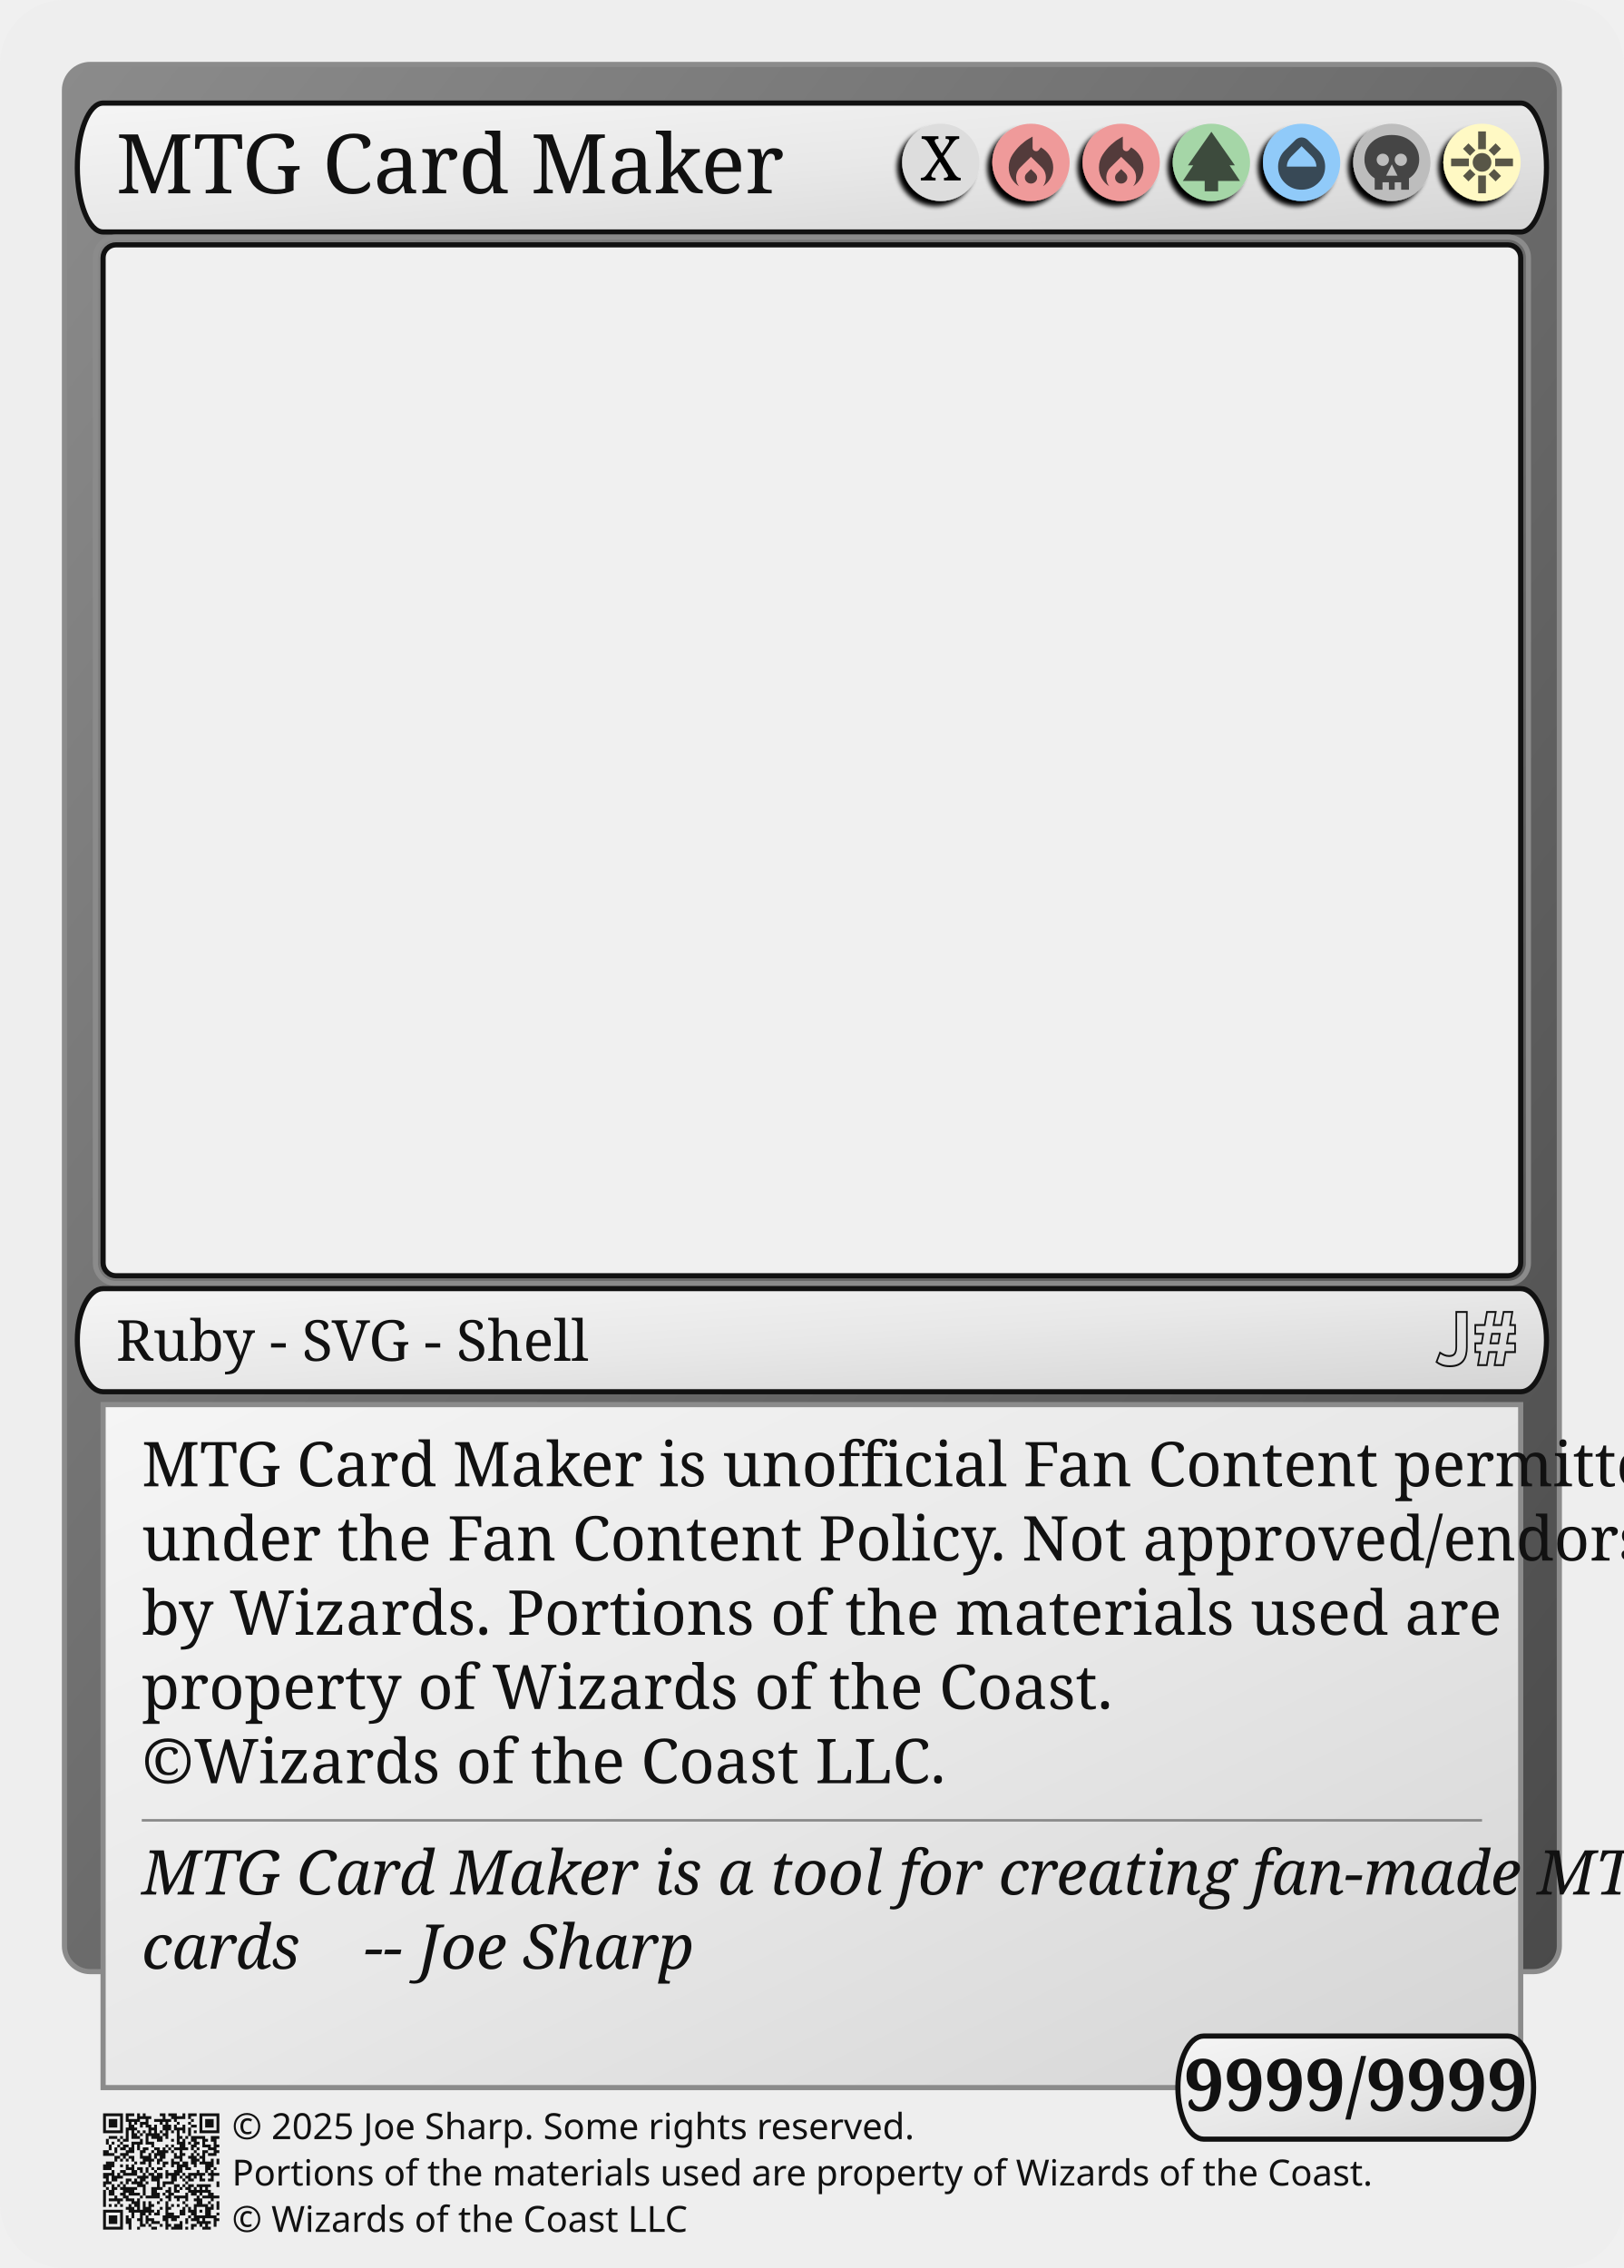
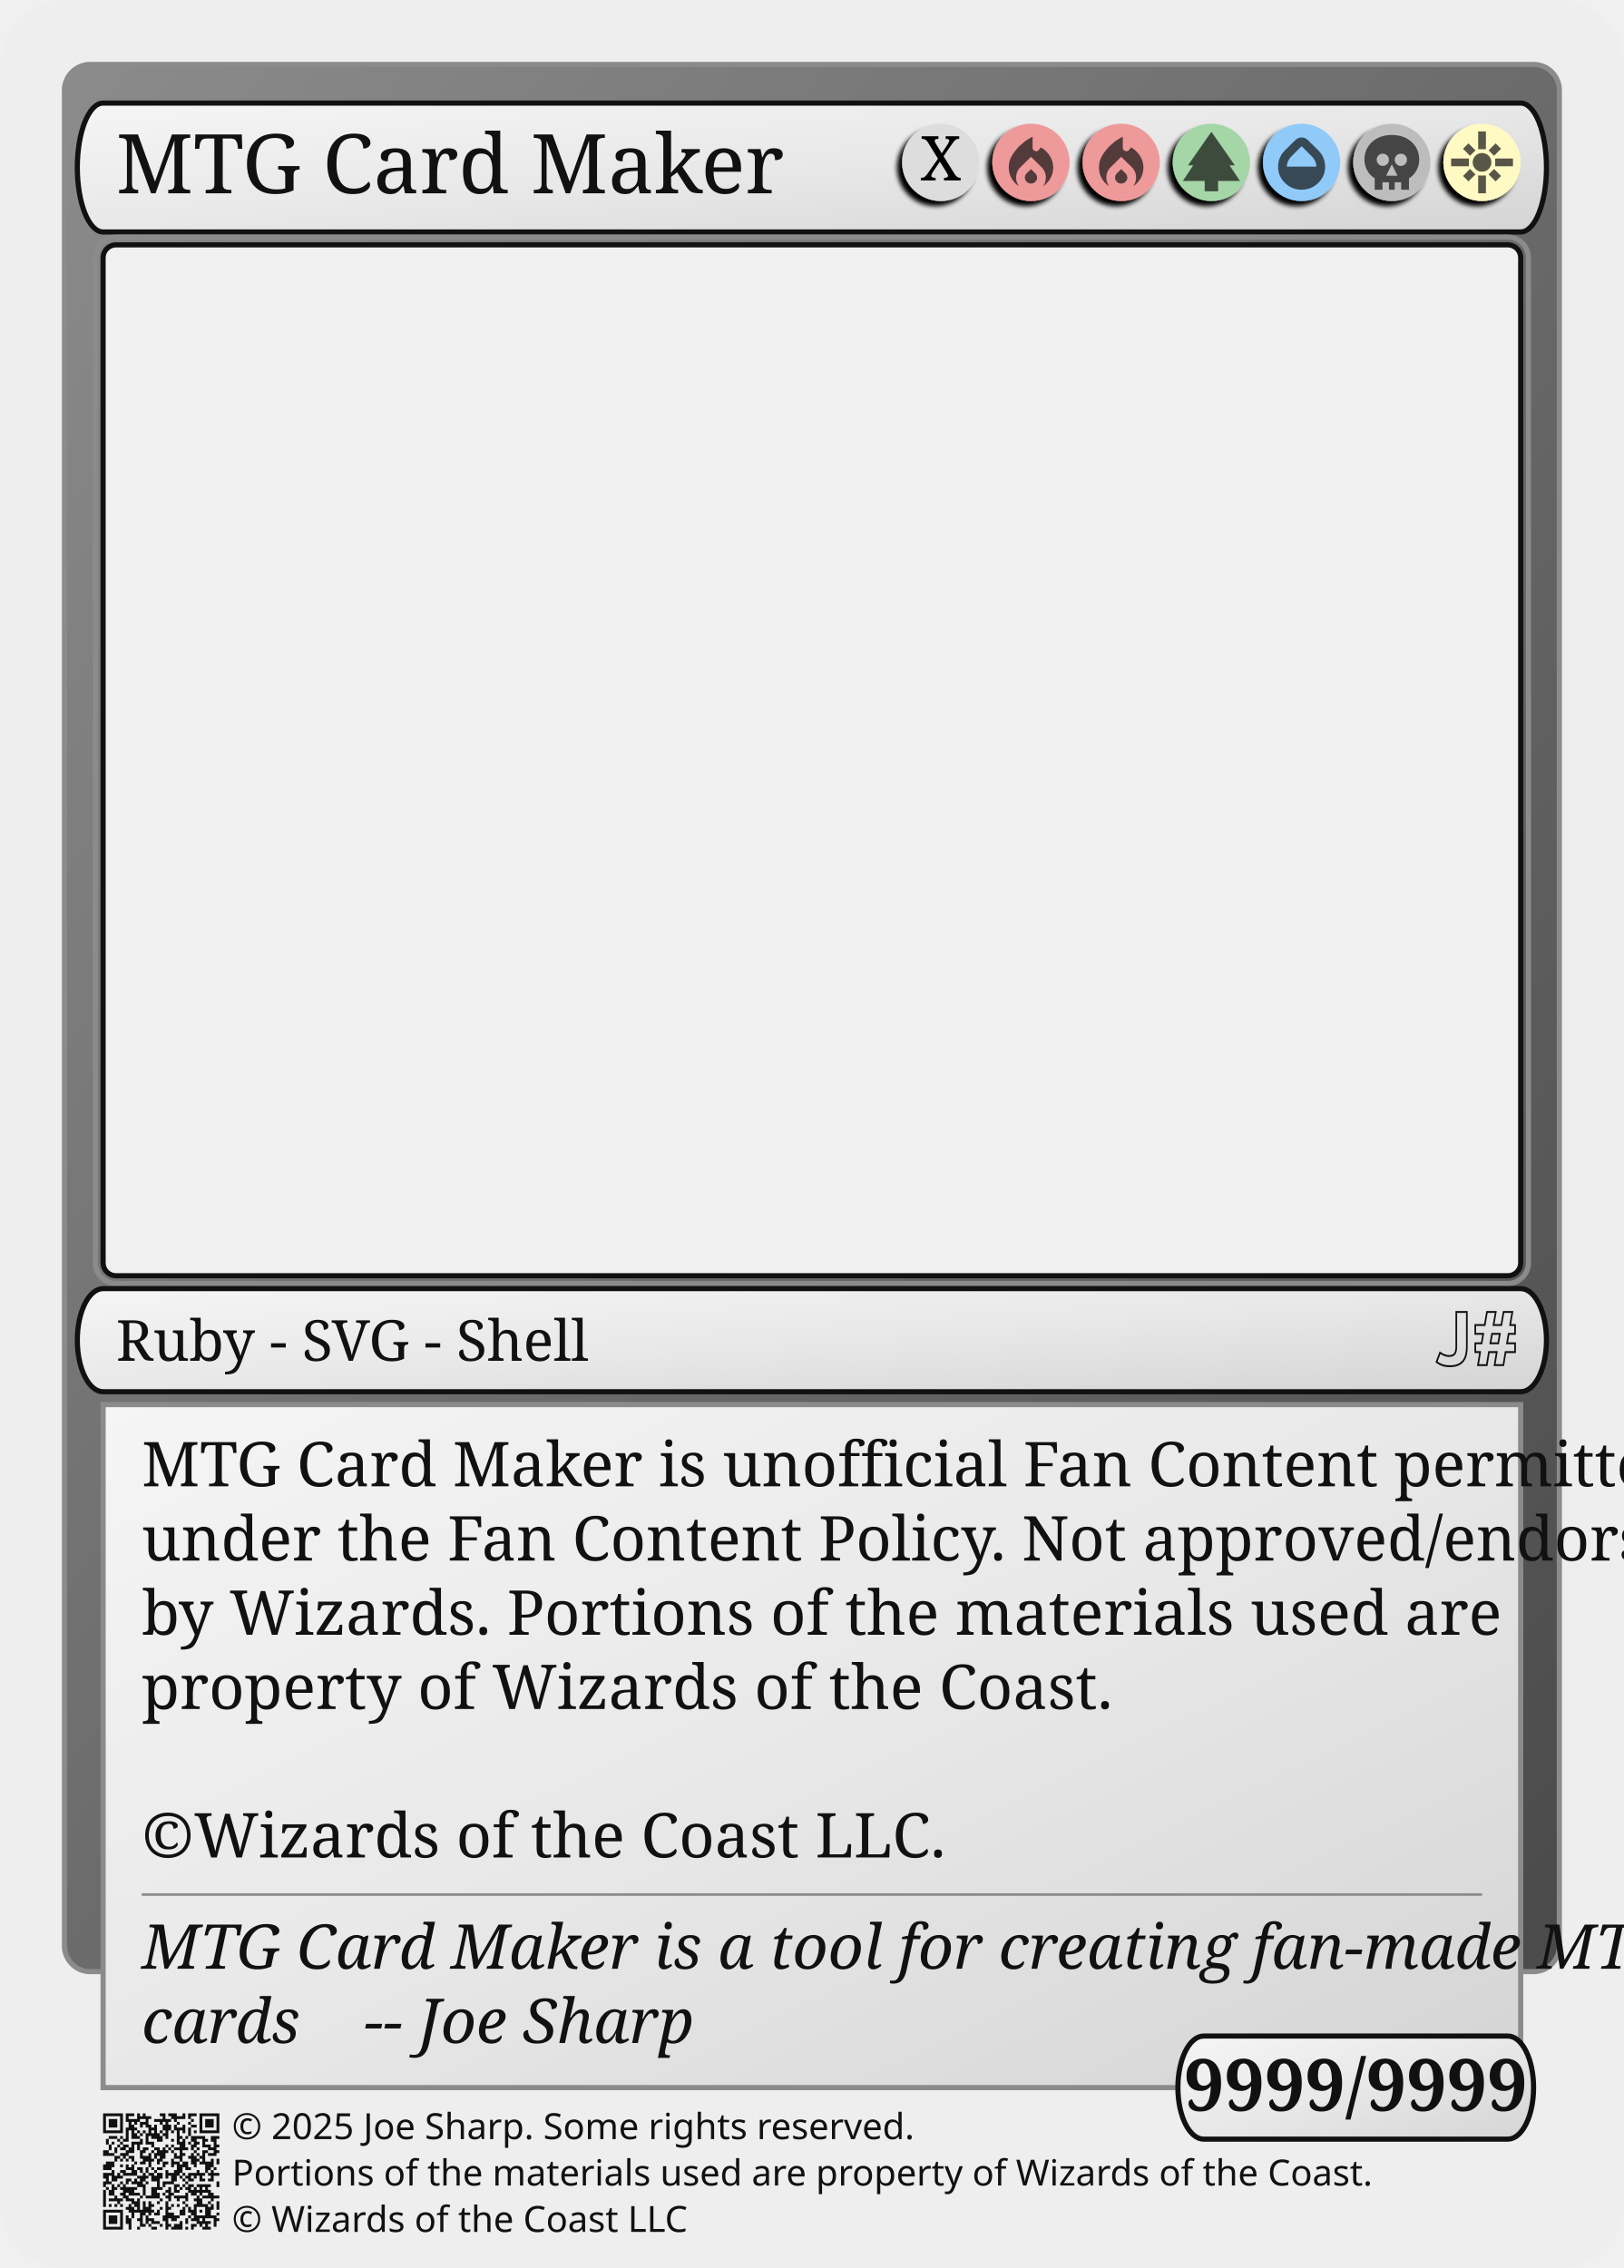
<svg xmlns="http://www.w3.org/2000/svg" width="630" height="880">
  <style>
@font-face {
  font-family: 'Goudy Mediaeval DemiBold';
  src: url('fonts/Goudy Mediaeval DemiBold.ttf') format('truetype');
  font-weight: normal;
  font-style: normal;
}

</style>
  <style>
/* Font Classes */
.card-name {
  font-family: 'Goudy Mediaeval DemiBold', serif;
  font-weight: normal;
  font-style: normal;
}

.card-type {
  font-family: 'Goudy Mediaeval DemiBold', serif;
  font-weight: normal;
  font-style: normal;
}

.card-rules-text {
  font-family: serif;
  font-weight: normal;
  font-style: normal;
}

.card-flavor-text {
  font-family: serif;
  font-weight: normal;
  font-style: italic;
}

.card-power-toughness {
  font-family: serif;
  font-weight: bold;
  font-style: normal;
}

.card-copyright {
  font-family: sans-serif;
  font-weight: normal;
  font-style: normal;
}

.mana-cost-text {
  font-family: serif;
  font-weight: normal;
  font-style: normal;
}

.mana-cost-text-large {
  font-family: serif;
  font-weight: semibold;
  font-style: normal;
}

</style>
  <defs>
    <mask id="artWindowMask">
      <rect x="0" y="0" width="100%" height="100%" fill="#FFF" />
      <rect x="40" y="95" width="550" height="400" fill="#000" rx="5" ry="5" />
    </mask>
  </defs>
  <rect x="0" y="0" width="630" height="880" fill="#EEE" rx="25" ry="25" mask="url(#artWindowMask)" />
  <path fill="#111" transform="translate(40,820) scale(1.1)" d="M0 0h7v7h-7zM8 0h3v1h-2v1h3v-2h1v1h1v-1h1v1h2v1h-1v2h1v1h1v-1h1v3h1v-1h1v-2h-1v-1h-2v-1h3v-1h-1v-1h2v2h2v-1h-1v-1h3v1h2v-1h1v2h-3v1h-1v-1h-1v1h-1v1h1v2h-1v3h-1v-1h-1v-1h-1v1h1v2h-2v-1h-2v-1h-1v2h2v2h-1v-1h-2v-4h-1v-1h1v1h1v-2h-1v-1h-1v1h-1v-2h-1v1h-1v-1h-1v1h1v1h1v1h-1v1h1v-1h1v1h-1v1h1v-1h1v1h-1v1h-3v-3h-1v4h-2v-1h-1v-1h1v1h1v-4h1v-2h-1zM30 0h3v1h-2v1h-1zM34 0h7v7h-7zM1 1v5h5v-5zM35 1v5h5v-5zM2 2h3v3h-3zM13 2v1h2v-1zM31 2h1v1h-1zM36 2h3v3h-3zM21 3v1h1v-1zM26 3h1v1h-1zM30 3h1v1h-1zM25 4h1v1h2v-1h1v3h-1v-1h-1v2h1v1h-1v1h1v-1h1v-1h1v-3h1v-1h2v1h-2v3h-1v1h-1v3h1v1h-2v1h1v1h-1v2h-1v-1h-2v-2h-1v-1h-1v-1h-1v-1h1v1h1v-1h1v1h-1v1h1v-1h2v-1h-1v-5h-1zM17 6v1h1v-1zM21 6v1h1v-1zM24 6h1v1h-1zM32 6h1v1h-1zM2 8h3v1h-3zM31 8h5v1h1v1h-1v1h2v1h1v-2h-1v-2h3v1h-1v2h1v1h-1v1h1v1h-1v1h-3v-1h-1v3h2v-1h1v3h-1v1h-1v1h-1v-3h-2v-1h-1v2h-1v-1h-1v-2h-1v-1h1v-1h1v-1h-1v-2h-1v-1h1zM1 9h1v2h-1zM5 9h1v1h-1zM13 9h1v2h-1v2h-1v-2h-1v3h-2v1h-1v1h-1v-1h-1v-1h2v-1h-2v-1h-1v-1h1v-1h1v1h-1v1h1v-1h2v1h-1v1h1v-1h1v-2h3zM24 9h1v1h-1zM33 9v1h1v1h-1v1h-1v1h1v-1h1v1h-1v1h-1v1h1v-1h1v1h-1v1h1v-1h1v-2h2v-1h-2v-3zM3 10h1v1h-1zM31 10v1h1v-1zM2 11h1v2h-1zM4 12h1v2h-1zM14 12h2v1h-1v1h-1v1h2v-1h1v-1h1v-1h2v1h1v-1h1v1h1v1h-1v2h-1v1h-1v1h-1v-2h-1v-2h-1v2h1v1h-1v2h-1v-2h-1v1h-2v-1h1v-1h-1v-3h1zM0 13h2v1h2v1h-4zM18 13v1h1v-1zM25 13v1h1v1h1v-2zM37 13v1h2v-1zM4 15h2v1h-1v1h-1zM9 15h2v2h-1v-1h-1zM19 15v1h1v-1zM6 16h1v1h-1zM8 16h1v1h-1zM24 16h1v1h2v1h1v-1h2v2h1v1h-2v-1h-1v2h-1v1h-1v2h-1v1h-3v1h-1v-2h3v-2h-1v1h-1v-3h1v1h2v-1h1v-2h-1v1h-1zM34 16v1h1v-1zM40 16h1v2h-1zM1 17h3v2h-1v1h-3v-2h1zM11 17h1v1h-1zM21 17h2v1h-1v1h-1zM6 18h1v1h-1zM8 18h1v1h1v-1h1v2h1v-1h2v2h-1v-1h-1v2h-5v-1h-1v-1h2zM15 19h1v2h-1zM17 19h1v1h-1zM19 19h2v1h-2zM39 19h1v1h-1zM3 20h1v2h1v-1h1v1h1v1h-2v1h-2v-2h-1v2h1v1h-2v1h-1v-2h1v-1h-1v-2h3zM8 20v1h2v-1zM18 20h1v1h-1zM33 20h1v1h2v1h-1v1h1v1h-2v-2h-1v1h-1v-1h-1v1h1v1h-2v-1h-1v-1h-1v-1h1v1h1v-1h3zM38 20h1v1h2v1h-2v2h-2v-1h1v-1h-1v-1h1zM14 21h1v1h1v-1h2v1h1v-1h2v2h-1v3h1v1h-2v1h1v2h-5v-1h-1v-3h-2v-1h-2v-1h-1v1h-1v-2h2v1h1v-1h1v-1h2zM16 22v1h-1v1h-1v1h1v-1h1v1h-1v4h2v-3h2v-2h-2v-2zM27 22h1v1h-1zM12 23v1h1v-1zM28 23h1v1h-1zM6 24h1v1h-1zM29 24h1v1h-1zM40 24h1v2h-1zM3 25h1v1h1v-1h1v1h-1v1h-1v2h-2v-2h-1v-1h1v1h1zM7 25h1v1h4v1h-1v1h2v1h-4v-1h-1v1h1v1h2v1h1v-1h1v-1h1v1h-1v4h1v-3h1v2h1v-2h1v1h1v1h-1v1h1v1h-1v1h-1v-1h-1v1h-1v3h1v-3h1v1h2v1h2v1h-3v-1h-1v1h-1v1h-2v-2h-1v-1h1v-2h-2v2h-1v-2h-1v-1h-1v-1h1v-1h1v-1h-2v-1h-1v-1h-1v-1h1v-1h-1v-1h1zM25 25h2v1h-1v1h1v-1h1v-1h1v1h-1v1h-1v1h-2zM30 25h2v1h-1v1h1v-1h1v-1h5v1h-1v1h1v1h1v1h2v1h-2v1h-1v-1h-3v-1h-1v-1h-1v1h-2v-1h-1v-1h-1v-1h1zM23 26h1v2h1v1h-1v2h-1v-1h-1v-1h-1v-1h1v-1h1zM33 26v1h1v-1zM35 26v1h1v-1zM0 27h1v6h-1zM22 28v1h1v-1zM29 28h1v3h-1v-1h-2v1h-1v-1h-1v-1h4zM35 28v1h2v-1zM4 29h1v1h2v1h-1v1h-1v-1h-3v-1h2zM33 29h1v1h1v2h2v-1h1v1h-1v1h1v-1h1v2h-1v2h2v-1h1v1h-1v1h1v1h-1v2h-1v-3h-3v1h2v1h-1v1h1v1h-3v-1h-1v-1h-1v-1h-2v-1h-1v-1h1v-1h-1v-2h-1v-1h-1v-1h1v1h1v1h1v1h1v-2h1v-1h-1v-1h1zM20 30h1v1h-1zM19 31h1v1h-1zM22 31h1v2h1v-1h1v1h-1v1h-1v1h2v1h2v-2h1v-1h1v3h-2v1h-1v1h-2v-1h-1v2h1v1h-1v1h-1v-3h-1v-2h1zM40 31h1v3h-1zM2 32h1v1h-1zM4 32h1v1h-1zM6 32h1v1h-1zM10 32v1h1v-1zM26 32h1v1h-1zM11 33v1h1v-1zM20 33h1v1h-1zM33 33v3h3v-3zM0 34h7v7h-7zM19 34h1v2h-2v-1h1zM34 34h1v1h-1zM1 35v5h5v-5zM2 36h3v3h-3zM8 36h1v1h1v4h-1v-2h-1zM31 36v1h1v-1zM29 37h1v2h-1zM34 37v1h1v-1zM27 38h1v3h-4v-1h1v-1h2zM16 39h1v1h-1zM20 39h1v1h-1zM31 39h2v1h-1v1h-1zM35 39v1h1v-1zM12 40h1v1h-1zM17 40h2v1h-2zM29 40h1v1h-1z" />
  <text x="90" y="830" fill="#111" font-size="14" text-anchor="start" class="card-copyright">
© 2025 Joe Sharp. Some rights reserved.
</text>
  <text x="90" y="848" fill="#111" font-size="14" text-anchor="start" class="card-copyright">
Portions of the materials used are property of Wizards of the Coast.
</text>
  <text x="90" y="866" fill="#111" font-size="14" text-anchor="start" class="card-copyright">
© Wizards of the Coast LLC
</text>
  <defs>
    <linearGradient id="colorless_card_gradient" x1="0%" y1="0%" x2="100%" y2="100%">
      <stop offset="0%" stop-color="#3D3D3D" />
      <stop offset="50%" stop-color="#111" />
      <stop offset="100%" stop-color="#1A1A1A" />
    </linearGradient>
    <linearGradient id="colorless_frame_gradient" x1="0%" y1="0%" x2="100%" y2="100%">
      <stop offset="0%" stop-color="#8B8B8B" />
      <stop offset="50%" stop-color="#6B6B6B" />
      <stop offset="100%" stop-color="#4A4A4A" />
    </linearGradient>
    <linearGradient id="colorless_name_gradient" x1="0%" y1="0%" x2="100%" y2="100%">
      <stop offset="0%" stop-color="#F5F5F5" />
      <stop offset="50%" stop-color="#E8E8E8" />
      <stop offset="100%" stop-color="#D4D4D4" />
    </linearGradient>
    <linearGradient id="colorless_text_box_gradient" x1="0%" y1="0%" x2="100%" y2="100%">
      <stop offset="0%" stop-color="#F5F5F5" />
      <stop offset="50%" stop-color="#E8E8E8" />
      <stop offset="100%" stop-color="#D4D4D4" />
    </linearGradient>
    <linearGradient id="colorless_metallic_highlight_gradient" x1="0%" y1="0%" x2="100%" y2="100%">
      <stop offset="0%" stop-color="#8B8B8B" stop-opacity="0.6" />
      <stop offset="20%" stop-color="#E0E0E0" stop-opacity="0.9" />
      <stop offset="38%" stop-color="#FFFFFF" stop-opacity="1.0" />
      <stop offset="42%" stop-color="#E0E0E0" stop-opacity="0.7" />
      <stop offset="62%" stop-color="#8B8B8B" stop-opacity="0.5" />
      <stop offset="73%" stop-color="#FFFFFF" stop-opacity="0.8" />
      <stop offset="80%" stop-color="#E0E0E0" stop-opacity="0.6" />
      <stop offset="100%" stop-color="#8B8B8B" stop-opacity="0.4" />
    </linearGradient>
    <radialGradient id="colorless_metallic_shadow_gradient" cx="50%" cy="50%" r="70%">
      <stop offset="0%" stop-color="#B0B0B0" stop-opacity="0.3" />
      <stop offset="50%" stop-color="#8B8B8B" stop-opacity="0.5" />
      <stop offset="100%" stop-color="#6B6B6B" stop-opacity="0.7" />
    </radialGradient>
    <pattern id="colorless_metallic_pattern" x="0" y="0" width="20" height="20" patternUnits="userSpaceOnUse">
      <line x1="0" y1="0" x2="20" y2="20" stroke="#F5F5F5" stroke-width="0.5" opacity="0.3" />
      <line x1="20" y1="0" x2="0" y2="20" stroke="#B0B0B0" stroke-width="0.5" opacity="0.2" />
      <circle cx="5" cy="5" r="0.5" fill="#F5F5F5" opacity="0.6" />
      <circle cx="15" cy="15" r="0.5" fill="#F5F5F5" opacity="0.6" />
      <circle cx="10" cy="10" r="0.3" fill="#B0B0B0" opacity="0.4" />
    </pattern>
  </defs>
  <rect x="25" y="25" width="580" height="740" fill="url(#colorless_frame_gradient)" stroke="#8B8B8B" stroke-width="2" rx="10" ry="10" mask="url(#artWindowMask)" />
  <defs>
    <linearGradient id="colorless_card_gradient" x1="0%" y1="0%" x2="100%" y2="100%">
      <stop offset="0%" stop-color="#3D3D3D" />
      <stop offset="50%" stop-color="#111" />
      <stop offset="100%" stop-color="#1A1A1A" />
    </linearGradient>
    <linearGradient id="colorless_frame_gradient" x1="0%" y1="0%" x2="100%" y2="100%">
      <stop offset="0%" stop-color="#8B8B8B" />
      <stop offset="50%" stop-color="#6B6B6B" />
      <stop offset="100%" stop-color="#4A4A4A" />
    </linearGradient>
    <linearGradient id="colorless_name_gradient" x1="0%" y1="0%" x2="100%" y2="100%">
      <stop offset="0%" stop-color="#F5F5F5" />
      <stop offset="50%" stop-color="#E8E8E8" />
      <stop offset="100%" stop-color="#D4D4D4" />
    </linearGradient>
    <linearGradient id="colorless_text_box_gradient" x1="0%" y1="0%" x2="100%" y2="100%">
      <stop offset="0%" stop-color="#F5F5F5" />
      <stop offset="50%" stop-color="#E8E8E8" />
      <stop offset="100%" stop-color="#D4D4D4" />
    </linearGradient>
    <linearGradient id="colorless_metallic_highlight_gradient" x1="0%" y1="0%" x2="100%" y2="100%">
      <stop offset="0%" stop-color="#8B8B8B" stop-opacity="0.6" />
      <stop offset="20%" stop-color="#E0E0E0" stop-opacity="0.9" />
      <stop offset="38%" stop-color="#FFFFFF" stop-opacity="1.0" />
      <stop offset="42%" stop-color="#E0E0E0" stop-opacity="0.7" />
      <stop offset="62%" stop-color="#8B8B8B" stop-opacity="0.5" />
      <stop offset="73%" stop-color="#FFFFFF" stop-opacity="0.8" />
      <stop offset="80%" stop-color="#E0E0E0" stop-opacity="0.6" />
      <stop offset="100%" stop-color="#8B8B8B" stop-opacity="0.4" />
    </linearGradient>
    <radialGradient id="colorless_metallic_shadow_gradient" cx="50%" cy="50%" r="70%">
      <stop offset="0%" stop-color="#B0B0B0" stop-opacity="0.3" />
      <stop offset="50%" stop-color="#8B8B8B" stop-opacity="0.5" />
      <stop offset="100%" stop-color="#6B6B6B" stop-opacity="0.7" />
    </radialGradient>
    <pattern id="colorless_metallic_pattern" x="0" y="0" width="20" height="20" patternUnits="userSpaceOnUse">
      <line x1="0" y1="0" x2="20" y2="20" stroke="#F5F5F5" stroke-width="0.5" opacity="0.3" />
      <line x1="20" y1="0" x2="0" y2="20" stroke="#B0B0B0" stroke-width="0.5" opacity="0.2" />
      <circle cx="5" cy="5" r="0.5" fill="#F5F5F5" opacity="0.6" />
      <circle cx="15" cy="15" r="0.5" fill="#F5F5F5" opacity="0.6" />
      <circle cx="10" cy="10" r="0.3" fill="#B0B0B0" opacity="0.4" />
    </pattern>
  </defs>
  <g>
    <rect x="30" y="40" width="570" height="50" fill="url(#colorless_name_gradient)" stroke="#111" stroke-width="2" rx="10" ry="25" mask="url(#)" />
    <text x="45" y="75" fill="#111" font-size="32" class="card-name">
MTG Card Maker
</text>
    <g transform="translate(365, 63)">
      <defs>
        <filter id="mana-cost-drop-shadow" x="-50%" y="-50%" width="200%" height="200%">
          <feDropShadow dx="-2" dy="2" stdDeviation="1" flood-color="black" flood-opacity="1.0" />
        </filter>
      </defs>
      <g filter="url(#mana-cost-drop-shadow)">
        <circle cx="0" cy="0" r="15" fill="#DDD" />
        <text x="0" y="7" fill="#000" text-anchor="middle" font-weight="normal" font-size="24" font-family="serif">X</text>
        <circle cx="35" cy="0" r="15" fill="#EF9A9A" />
        <g transform="translate(23, -12)" opacity="0.7">
          <svg height="24px" viewBox="0 -960 960 960" width="24px" fill="#111">
            <path d="M135-399.89Q135-511 193-599.5q58-88.5 126.77-151.17 68.78-62.67 127-96L505-880v172q0 25.74 17.25 40.37Q539.49-653 560.78-653q11.22 0 22.23-4.7T603-674l31-39q87 51 139 134t52 178.52q0 92.88-43.5 169.18Q738-155 666-110q22.19-27.84 33.6-61.77Q711-205.71 711-243.5q0-47.5-16.98-88.49-16.99-41-50.56-73.9L480-566 318-406q-34 32-51.5 73.54-17.5 41.54-17.5 88.73 0 37.73 11.4 71.77Q271.81-137.93 294-110q-72-45-115.5-121.45Q135-307.89 135-399.89ZM480-375l67.67 66.42Q561-294 568-277.86q7 16.13 7 33.86 0 38.3-28.44 65.65Q518.11-151 479.76-151q-38.34 0-66.55-27.35Q385-205.7 385-244q0-19 6.93-34.83Q398.86-294.67 412-308l68-67Z" />
          </svg>
        </g>
        <circle cx="70" cy="0" r="15" fill="#EF9A9A" />
        <g transform="translate(58, -12)" opacity="0.7">
          <svg height="24px" viewBox="0 -960 960 960" width="24px" fill="#111">
            <path d="M135-399.89Q135-511 193-599.5q58-88.5 126.77-151.17 68.78-62.67 127-96L505-880v172q0 25.74 17.25 40.37Q539.49-653 560.78-653q11.22 0 22.23-4.7T603-674l31-39q87 51 139 134t52 178.52q0 92.88-43.5 169.18Q738-155 666-110q22.19-27.84 33.6-61.77Q711-205.71 711-243.5q0-47.5-16.98-88.49-16.99-41-50.56-73.9L480-566 318-406q-34 32-51.5 73.54-17.5 41.54-17.5 88.73 0 37.73 11.4 71.77Q271.81-137.93 294-110q-72-45-115.5-121.45Q135-307.89 135-399.89ZM480-375l67.67 66.42Q561-294 568-277.86q7 16.13 7 33.86 0 38.3-28.44 65.65Q518.11-151 479.76-151q-38.34 0-66.55-27.35Q385-205.7 385-244q0-19 6.93-34.83Q398.86-294.67 412-308l68-67Z" />
          </svg>
        </g>
        <circle cx="105" cy="0" r="15" fill="#A5D6A7" />
        <g transform="translate(93, -12)" opacity="0.7">
          <svg height="24px" viewBox="0 -960 960 960" width="24px" fill="#111">
            <path d="M584-31H376v-161H37l161-242h-82l364-521 364 521h-82l161 242H584v161Z" />
          </svg>
        </g>
        <circle cx="140" cy="0" r="15" fill="#90CAF9" />
        <g transform="translate(128, -12)" opacity="0.7">
          <svg height="24px" viewBox="0 -960 960 960" width="24px" fill="#111">
            <path d="M479-56q-150 0-257-104T115-414q0-71.79 28-137.89Q171-618 223-668l162-160q20-19 44.74-29 24.74-10 50.26-10t50.26 10Q555-847 575-828l162 160q52 50 80 116.11 28 66.1 28 137.89 0 150-107.5 254T479-56ZM251-414h458q0-44-18.5-85t-49.67-71.56L480-731 319.17-570.56Q288-540 269.5-498.93 251-457.86 251-414Z" />
          </svg>
        </g>
        <circle cx="175" cy="0" r="15" fill="#BDBDBD" />
        <g transform="translate(163, -12)" opacity="0.7">
          <svg height="24px" viewBox="0 -960 960 960" width="24px" fill="#111">
            <path d="M392-273h176l-88-176-88 176Zm-51.79-152q40.15 0 67.47-27.97T435-520.21q0-40.15-27.53-67.47T340.29-615q-39.65 0-67.47 27.53T245-520.29q0 39.65 27.97 67.47T340.21-425Zm280 0q40.15 0 67.47-27.97T715-520.21q0-40.15-27.53-67.47T620.29-615q-39.65 0-67.47 27.53T525-520.29q0 39.65 27.97 67.47T620.21-425ZM214-55v-178q-33-19-62-48.5t-50.5-67q-21.5-37.5-34-81T55-519.73Q55-690 174.09-797.5 293.19-905 480.33-905q187.15 0 305.91 107.5Q905-690 905-519.73q0 46.73-12.5 90.23-12.5 43.5-34 81t-50.5 67q-29 29.5-62 48.68V-55H625v-116H525v116h-90v-116H335v116H214Z" />
          </svg>
        </g>
        <circle cx="210" cy="0" r="15" fill="#FFF9C4" />
        <g transform="translate(198, -12)" opacity="0.7">
          <svg height="24px" viewBox="0 -960 960 960" width="24px" fill="#111">
            <path d="M-6-420v-120h282v120H-6Zm299-162L185-691l84-84 109 108-85 85Zm127-102v-282h120v282H420Zm247 102-85-85 109-108 84 84-108 109Zm17 162v-120h282v120H684Zm-203.71 85Q420-335 377.5-377.21q-42.5-42.2-42.5-102.5 0-60.29 42.21-102.79 42.2-42.5 102.5-42.5 60.29 0 102.79 42.21 42.5 42.2 42.5 102.5 0 60.29-42.21 102.79-42.2 42.5-102.5 42.5ZM691-185 582-293l85-85 108 109-84 84Zm-422 0-84-84 108-109 85 85-109 108ZM420 6v-282h120V6H420Z" />
          </svg>
        </g>
      </g>
    </g>
  </g>
  <g>
    <rect x="37" y="92" width="556" height="406" fill="none" stroke="#8B8B8B" stroke-width="2" rx="8" ry="8" />
    <rect x="40" y="95" width="550" height="400" fill="none" stroke="#111" stroke-width="2" rx="5" ry="5" />
  </g>
  <defs>
    <linearGradient id="colorless_card_gradient" x1="0%" y1="0%" x2="100%" y2="100%">
      <stop offset="0%" stop-color="#3D3D3D" />
      <stop offset="50%" stop-color="#111" />
      <stop offset="100%" stop-color="#1A1A1A" />
    </linearGradient>
    <linearGradient id="colorless_frame_gradient" x1="0%" y1="0%" x2="100%" y2="100%">
      <stop offset="0%" stop-color="#8B8B8B" />
      <stop offset="50%" stop-color="#6B6B6B" />
      <stop offset="100%" stop-color="#4A4A4A" />
    </linearGradient>
    <linearGradient id="colorless_name_gradient" x1="0%" y1="0%" x2="100%" y2="100%">
      <stop offset="0%" stop-color="#F5F5F5" />
      <stop offset="50%" stop-color="#E8E8E8" />
      <stop offset="100%" stop-color="#D4D4D4" />
    </linearGradient>
    <linearGradient id="colorless_text_box_gradient" x1="0%" y1="0%" x2="100%" y2="100%">
      <stop offset="0%" stop-color="#F5F5F5" />
      <stop offset="50%" stop-color="#E8E8E8" />
      <stop offset="100%" stop-color="#D4D4D4" />
    </linearGradient>
    <linearGradient id="colorless_metallic_highlight_gradient" x1="0%" y1="0%" x2="100%" y2="100%">
      <stop offset="0%" stop-color="#8B8B8B" stop-opacity="0.6" />
      <stop offset="20%" stop-color="#E0E0E0" stop-opacity="0.9" />
      <stop offset="38%" stop-color="#FFFFFF" stop-opacity="1.0" />
      <stop offset="42%" stop-color="#E0E0E0" stop-opacity="0.7" />
      <stop offset="62%" stop-color="#8B8B8B" stop-opacity="0.5" />
      <stop offset="73%" stop-color="#FFFFFF" stop-opacity="0.8" />
      <stop offset="80%" stop-color="#E0E0E0" stop-opacity="0.6" />
      <stop offset="100%" stop-color="#8B8B8B" stop-opacity="0.4" />
    </linearGradient>
    <radialGradient id="colorless_metallic_shadow_gradient" cx="50%" cy="50%" r="70%">
      <stop offset="0%" stop-color="#B0B0B0" stop-opacity="0.3" />
      <stop offset="50%" stop-color="#8B8B8B" stop-opacity="0.5" />
      <stop offset="100%" stop-color="#6B6B6B" stop-opacity="0.7" />
    </radialGradient>
    <pattern id="colorless_metallic_pattern" x="0" y="0" width="20" height="20" patternUnits="userSpaceOnUse">
      <line x1="0" y1="0" x2="20" y2="20" stroke="#F5F5F5" stroke-width="0.5" opacity="0.3" />
      <line x1="20" y1="0" x2="0" y2="20" stroke="#B0B0B0" stroke-width="0.5" opacity="0.2" />
      <circle cx="5" cy="5" r="0.5" fill="#F5F5F5" opacity="0.6" />
      <circle cx="15" cy="15" r="0.5" fill="#F5F5F5" opacity="0.6" />
      <circle cx="10" cy="10" r="0.3" fill="#B0B0B0" opacity="0.4" />
    </pattern>
  </defs>
  <g>
    <rect x="30" y="500" width="570" height="40" fill="url(#colorless_name_gradient)" stroke="#111" stroke-width="2" rx="10" ry="25" />
    <text x="45" y="528" fill="#111" font-size="22" class="card-type">
Ruby - SVG - Shell
</text>
    <path stroke-width="3" d="m 56.073,76.492 q 0,6.193 -1.457,11.657 -1.336,5.464 -4.857,9.593 -3.4,4.007 -9.35,6.436 -5.828,2.307 -14.814,2.307 -8.257,0 -14.207,-1.943 -5.95,-2.064 -9.836,-4.736 L 7.867,85.114 q 3.521,2.064 7.528,3.643 4.007,1.579 8.743,1.579 6.921,0 9.957,-3.4 Q 37.131,83.535 37.131,75.521 V 20.636 H 56.073 Z M 104.037,41.278 h 14.086 l 4.007,-20.643 h 15.786 l -4.007,20.643 h 8.864 v 13.964 h -11.536 l -2.914,14.936 h 14.45 V 84.142 H 125.651 l -3.886,20.643 H 105.98 L 109.865,84.142 H 95.78 l -3.886,20.643 H 76.109 L 79.994,84.142 H 71.252 V 70.178 H 82.666 L 85.58,55.243 H 71.252 V 41.278 h 17 l 4.007,-20.643 h 15.786 z m -5.586,28.9 h 14.086 l 2.914,-14.936 H 101.365 Z" fill="none" stroke="#111" transform="translate(557,504) scale(0.23) scale(0.9383906,1.065654)" aria-label="J#" />
  </g>
  <defs>
    <linearGradient id="colorless_card_gradient" x1="0%" y1="0%" x2="100%" y2="100%">
      <stop offset="0%" stop-color="#3D3D3D" />
      <stop offset="50%" stop-color="#111" />
      <stop offset="100%" stop-color="#1A1A1A" />
    </linearGradient>
    <linearGradient id="colorless_frame_gradient" x1="0%" y1="0%" x2="100%" y2="100%">
      <stop offset="0%" stop-color="#8B8B8B" />
      <stop offset="50%" stop-color="#6B6B6B" />
      <stop offset="100%" stop-color="#4A4A4A" />
    </linearGradient>
    <linearGradient id="colorless_name_gradient" x1="0%" y1="0%" x2="100%" y2="100%">
      <stop offset="0%" stop-color="#F5F5F5" />
      <stop offset="50%" stop-color="#E8E8E8" />
      <stop offset="100%" stop-color="#D4D4D4" />
    </linearGradient>
    <linearGradient id="colorless_text_box_gradient" x1="0%" y1="0%" x2="100%" y2="100%">
      <stop offset="0%" stop-color="#F5F5F5" />
      <stop offset="50%" stop-color="#E8E8E8" />
      <stop offset="100%" stop-color="#D4D4D4" />
    </linearGradient>
    <linearGradient id="colorless_metallic_highlight_gradient" x1="0%" y1="0%" x2="100%" y2="100%">
      <stop offset="0%" stop-color="#8B8B8B" stop-opacity="0.6" />
      <stop offset="20%" stop-color="#E0E0E0" stop-opacity="0.9" />
      <stop offset="38%" stop-color="#FFFFFF" stop-opacity="1.0" />
      <stop offset="42%" stop-color="#E0E0E0" stop-opacity="0.7" />
      <stop offset="62%" stop-color="#8B8B8B" stop-opacity="0.5" />
      <stop offset="73%" stop-color="#FFFFFF" stop-opacity="0.8" />
      <stop offset="80%" stop-color="#E0E0E0" stop-opacity="0.6" />
      <stop offset="100%" stop-color="#8B8B8B" stop-opacity="0.4" />
    </linearGradient>
    <radialGradient id="colorless_metallic_shadow_gradient" cx="50%" cy="50%" r="70%">
      <stop offset="0%" stop-color="#B0B0B0" stop-opacity="0.3" />
      <stop offset="50%" stop-color="#8B8B8B" stop-opacity="0.5" />
      <stop offset="100%" stop-color="#6B6B6B" stop-opacity="0.7" />
    </radialGradient>
    <pattern id="colorless_metallic_pattern" x="0" y="0" width="20" height="20" patternUnits="userSpaceOnUse">
      <line x1="0" y1="0" x2="20" y2="20" stroke="#F5F5F5" stroke-width="0.5" opacity="0.3" />
      <line x1="20" y1="0" x2="0" y2="20" stroke="#B0B0B0" stroke-width="0.5" opacity="0.2" />
      <circle cx="5" cy="5" r="0.5" fill="#F5F5F5" opacity="0.6" />
      <circle cx="15" cy="15" r="0.5" fill="#F5F5F5" opacity="0.6" />
      <circle cx="10" cy="10" r="0.3" fill="#B0B0B0" opacity="0.4" />
    </pattern>
  </defs>
  <g>
    <rect x="40" y="545" width="550" height="265" fill="url(#colorless_text_box_gradient)" stroke="#8B8B8B" stroke-width="2" />
-     <line x1="55" y1="706.3" x2="575" y2="706.3" stroke="#8B8B8B" stroke-width="1" />
+     <line x1="55" y1="735.1" x2="575" y2="735.1" stroke="#8B8B8B" stroke-width="1" />
+     <text x="55" y="720.7" fill="#111" font-size="24" class="card-rules-text">
+ ©Wizards of the Coast LLC.
+ </text>
    <text x="55" y="691.9" fill="#111" font-size="24" class="card-rules-text">
- ©Wizards of the Coast LLC.
+ 
</text>
    <text x="55" y="663.1" fill="#111" font-size="24" class="card-rules-text">
property of Wizards of the Coast.
</text>
    <text x="55" y="634.3" fill="#111" font-size="24" class="card-rules-text">
by Wizards. Portions of the materials used are
</text>
    <text x="55" y="605.5" fill="#111" font-size="24" class="card-rules-text">
under the Fan Content Policy. Not approved/endorsed
</text>
    <text x="55" y="576.7" fill="#111" font-size="24" class="card-rules-text">
MTG Card Maker is unofficial Fan Content permitted
</text>
-     <text x="55" y="735.1" fill="#111" font-size="24" class="card-flavor-text">
+     <text x="55" y="763.9" fill="#111" font-size="24" class="card-flavor-text">
MTG Card Maker is a tool for creating fan-made MTG
</text>
-     <text x="55" y="763.9" fill="#111" font-size="24" class="card-flavor-text">
+     <text x="55" y="792.7" fill="#111" font-size="24" class="card-flavor-text">
cards    -- Joe Sharp
</text>
  </g>
  <defs>
    <linearGradient id="colorless_card_gradient" x1="0%" y1="0%" x2="100%" y2="100%">
      <stop offset="0%" stop-color="#3D3D3D" />
      <stop offset="50%" stop-color="#111" />
      <stop offset="100%" stop-color="#1A1A1A" />
    </linearGradient>
    <linearGradient id="colorless_frame_gradient" x1="0%" y1="0%" x2="100%" y2="100%">
      <stop offset="0%" stop-color="#8B8B8B" />
      <stop offset="50%" stop-color="#6B6B6B" />
      <stop offset="100%" stop-color="#4A4A4A" />
    </linearGradient>
    <linearGradient id="colorless_name_gradient" x1="0%" y1="0%" x2="100%" y2="100%">
      <stop offset="0%" stop-color="#F5F5F5" />
      <stop offset="50%" stop-color="#E8E8E8" />
      <stop offset="100%" stop-color="#D4D4D4" />
    </linearGradient>
    <linearGradient id="colorless_text_box_gradient" x1="0%" y1="0%" x2="100%" y2="100%">
      <stop offset="0%" stop-color="#F5F5F5" />
      <stop offset="50%" stop-color="#E8E8E8" />
      <stop offset="100%" stop-color="#D4D4D4" />
    </linearGradient>
    <linearGradient id="colorless_metallic_highlight_gradient" x1="0%" y1="0%" x2="100%" y2="100%">
      <stop offset="0%" stop-color="#8B8B8B" stop-opacity="0.6" />
      <stop offset="20%" stop-color="#E0E0E0" stop-opacity="0.9" />
      <stop offset="38%" stop-color="#FFFFFF" stop-opacity="1.0" />
      <stop offset="42%" stop-color="#E0E0E0" stop-opacity="0.7" />
      <stop offset="62%" stop-color="#8B8B8B" stop-opacity="0.5" />
      <stop offset="73%" stop-color="#FFFFFF" stop-opacity="0.8" />
      <stop offset="80%" stop-color="#E0E0E0" stop-opacity="0.6" />
      <stop offset="100%" stop-color="#8B8B8B" stop-opacity="0.4" />
    </linearGradient>
    <radialGradient id="colorless_metallic_shadow_gradient" cx="50%" cy="50%" r="70%">
      <stop offset="0%" stop-color="#B0B0B0" stop-opacity="0.3" />
      <stop offset="50%" stop-color="#8B8B8B" stop-opacity="0.5" />
      <stop offset="100%" stop-color="#6B6B6B" stop-opacity="0.7" />
    </radialGradient>
    <pattern id="colorless_metallic_pattern" x="0" y="0" width="20" height="20" patternUnits="userSpaceOnUse">
      <line x1="0" y1="0" x2="20" y2="20" stroke="#F5F5F5" stroke-width="0.5" opacity="0.3" />
      <line x1="20" y1="0" x2="0" y2="20" stroke="#B0B0B0" stroke-width="0.5" opacity="0.2" />
      <circle cx="5" cy="5" r="0.5" fill="#F5F5F5" opacity="0.6" />
      <circle cx="15" cy="15" r="0.5" fill="#F5F5F5" opacity="0.6" />
      <circle cx="10" cy="10" r="0.3" fill="#B0B0B0" opacity="0.4" />
    </pattern>
  </defs>
  <g>
    <rect x="457" y="790" width="138" height="40" fill="url(#colorless_name_gradient)" stroke="#111" stroke-width="2" rx="10" ry="25" />
    <text x="526" y="819" fill="#111" font-size="28" text-anchor="middle" class="card-power-toughness">
9999/9999
</text>
  </g>
</svg>
